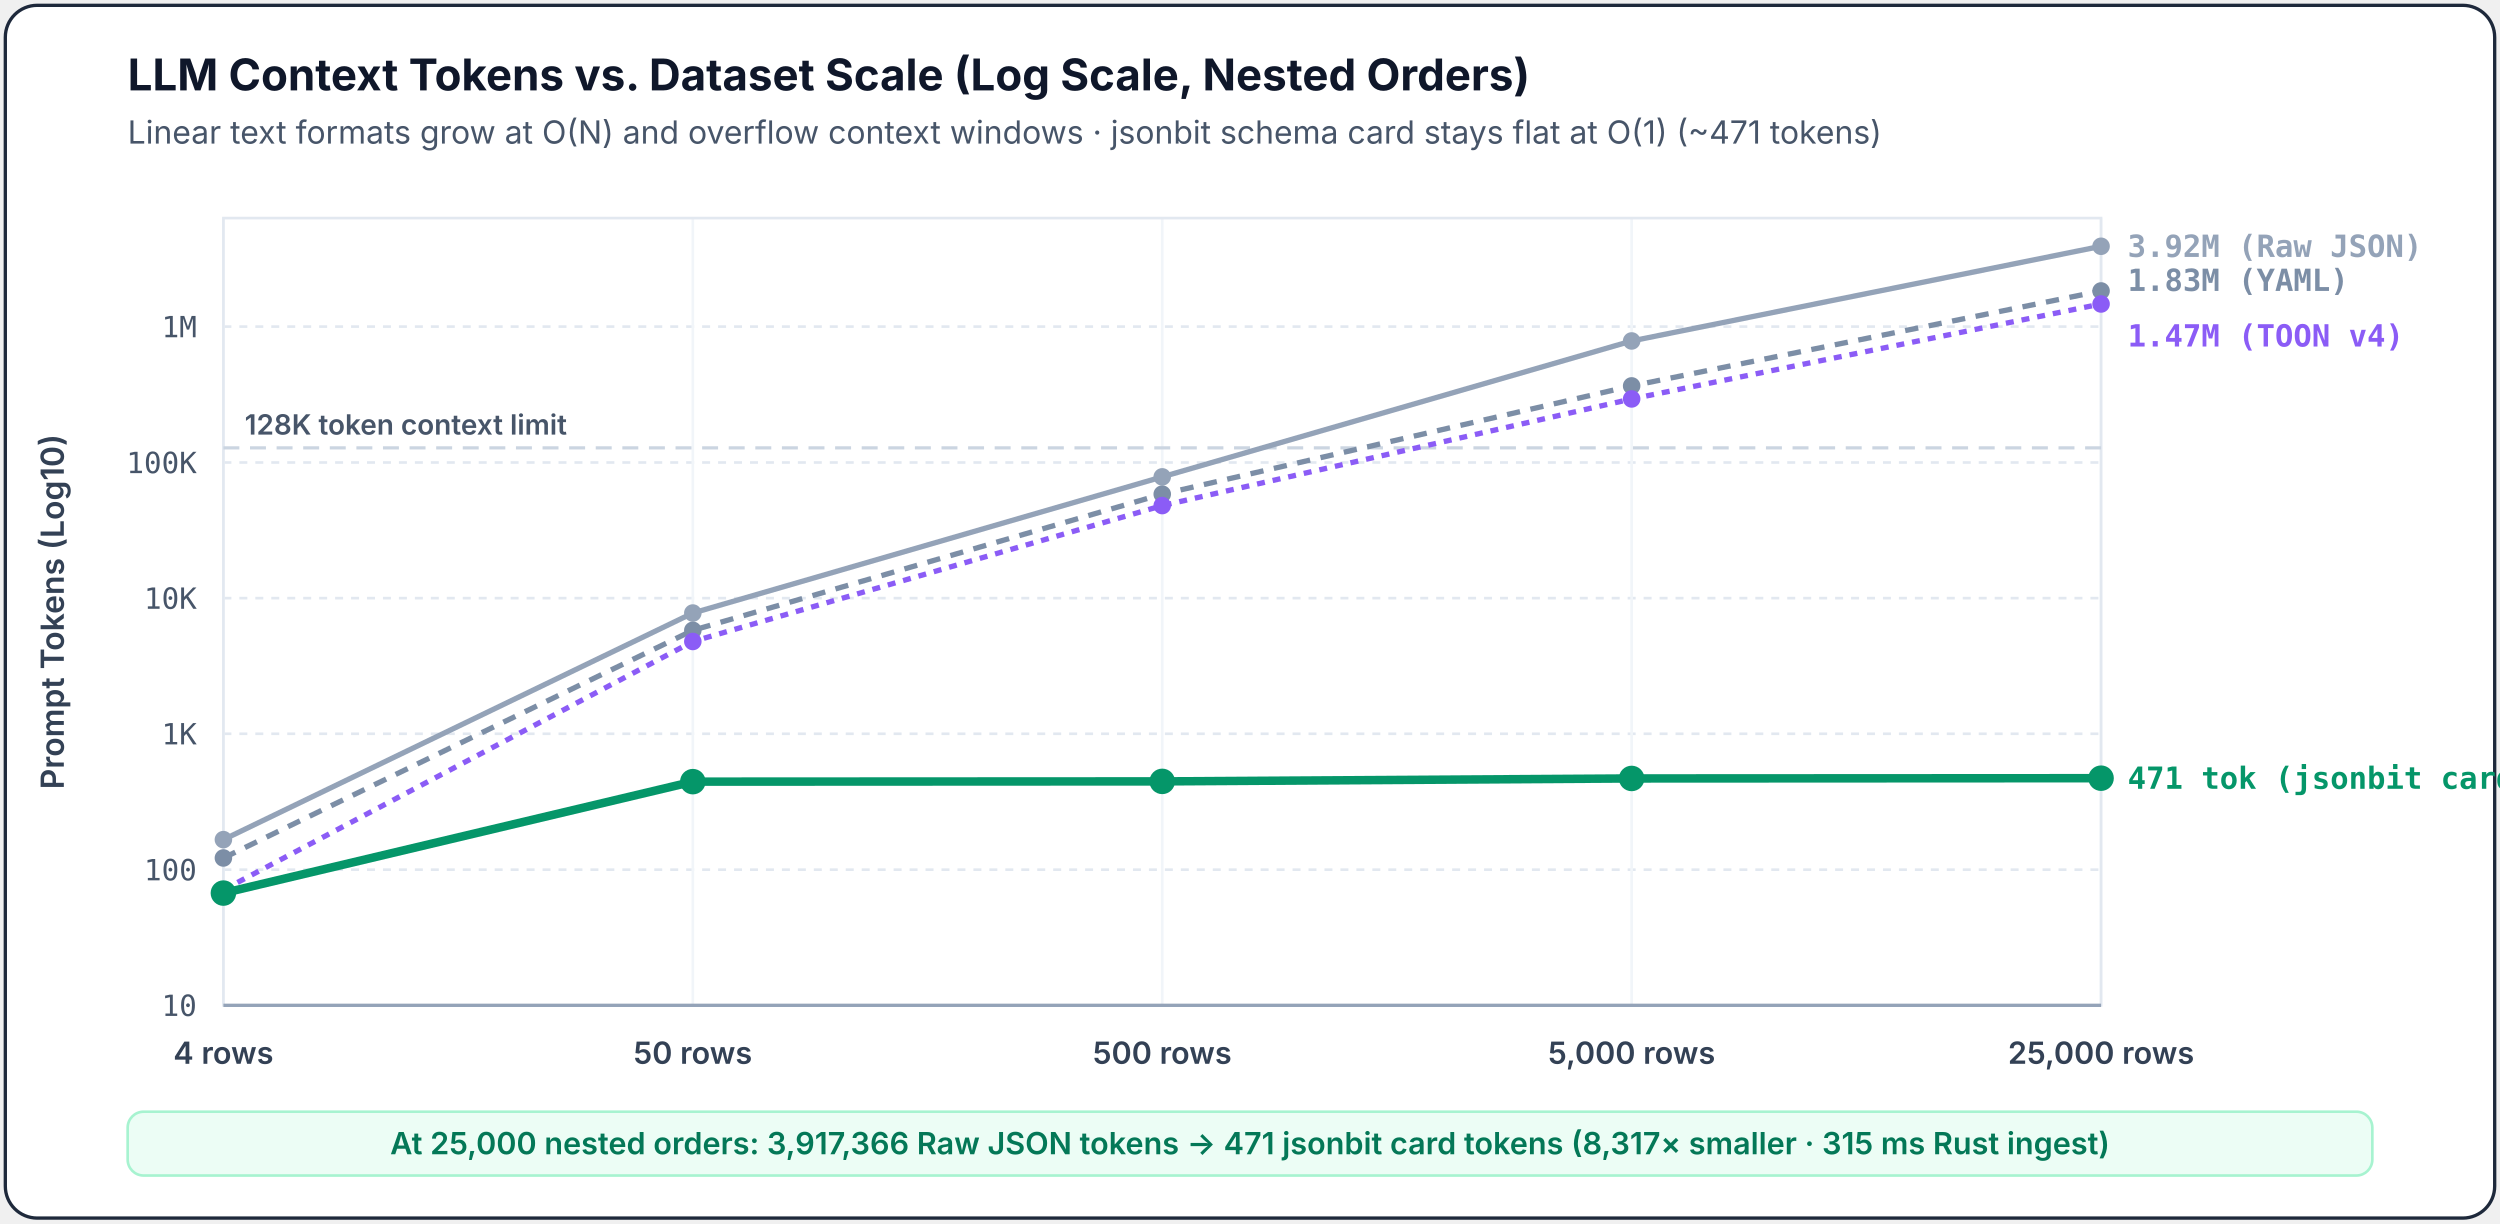
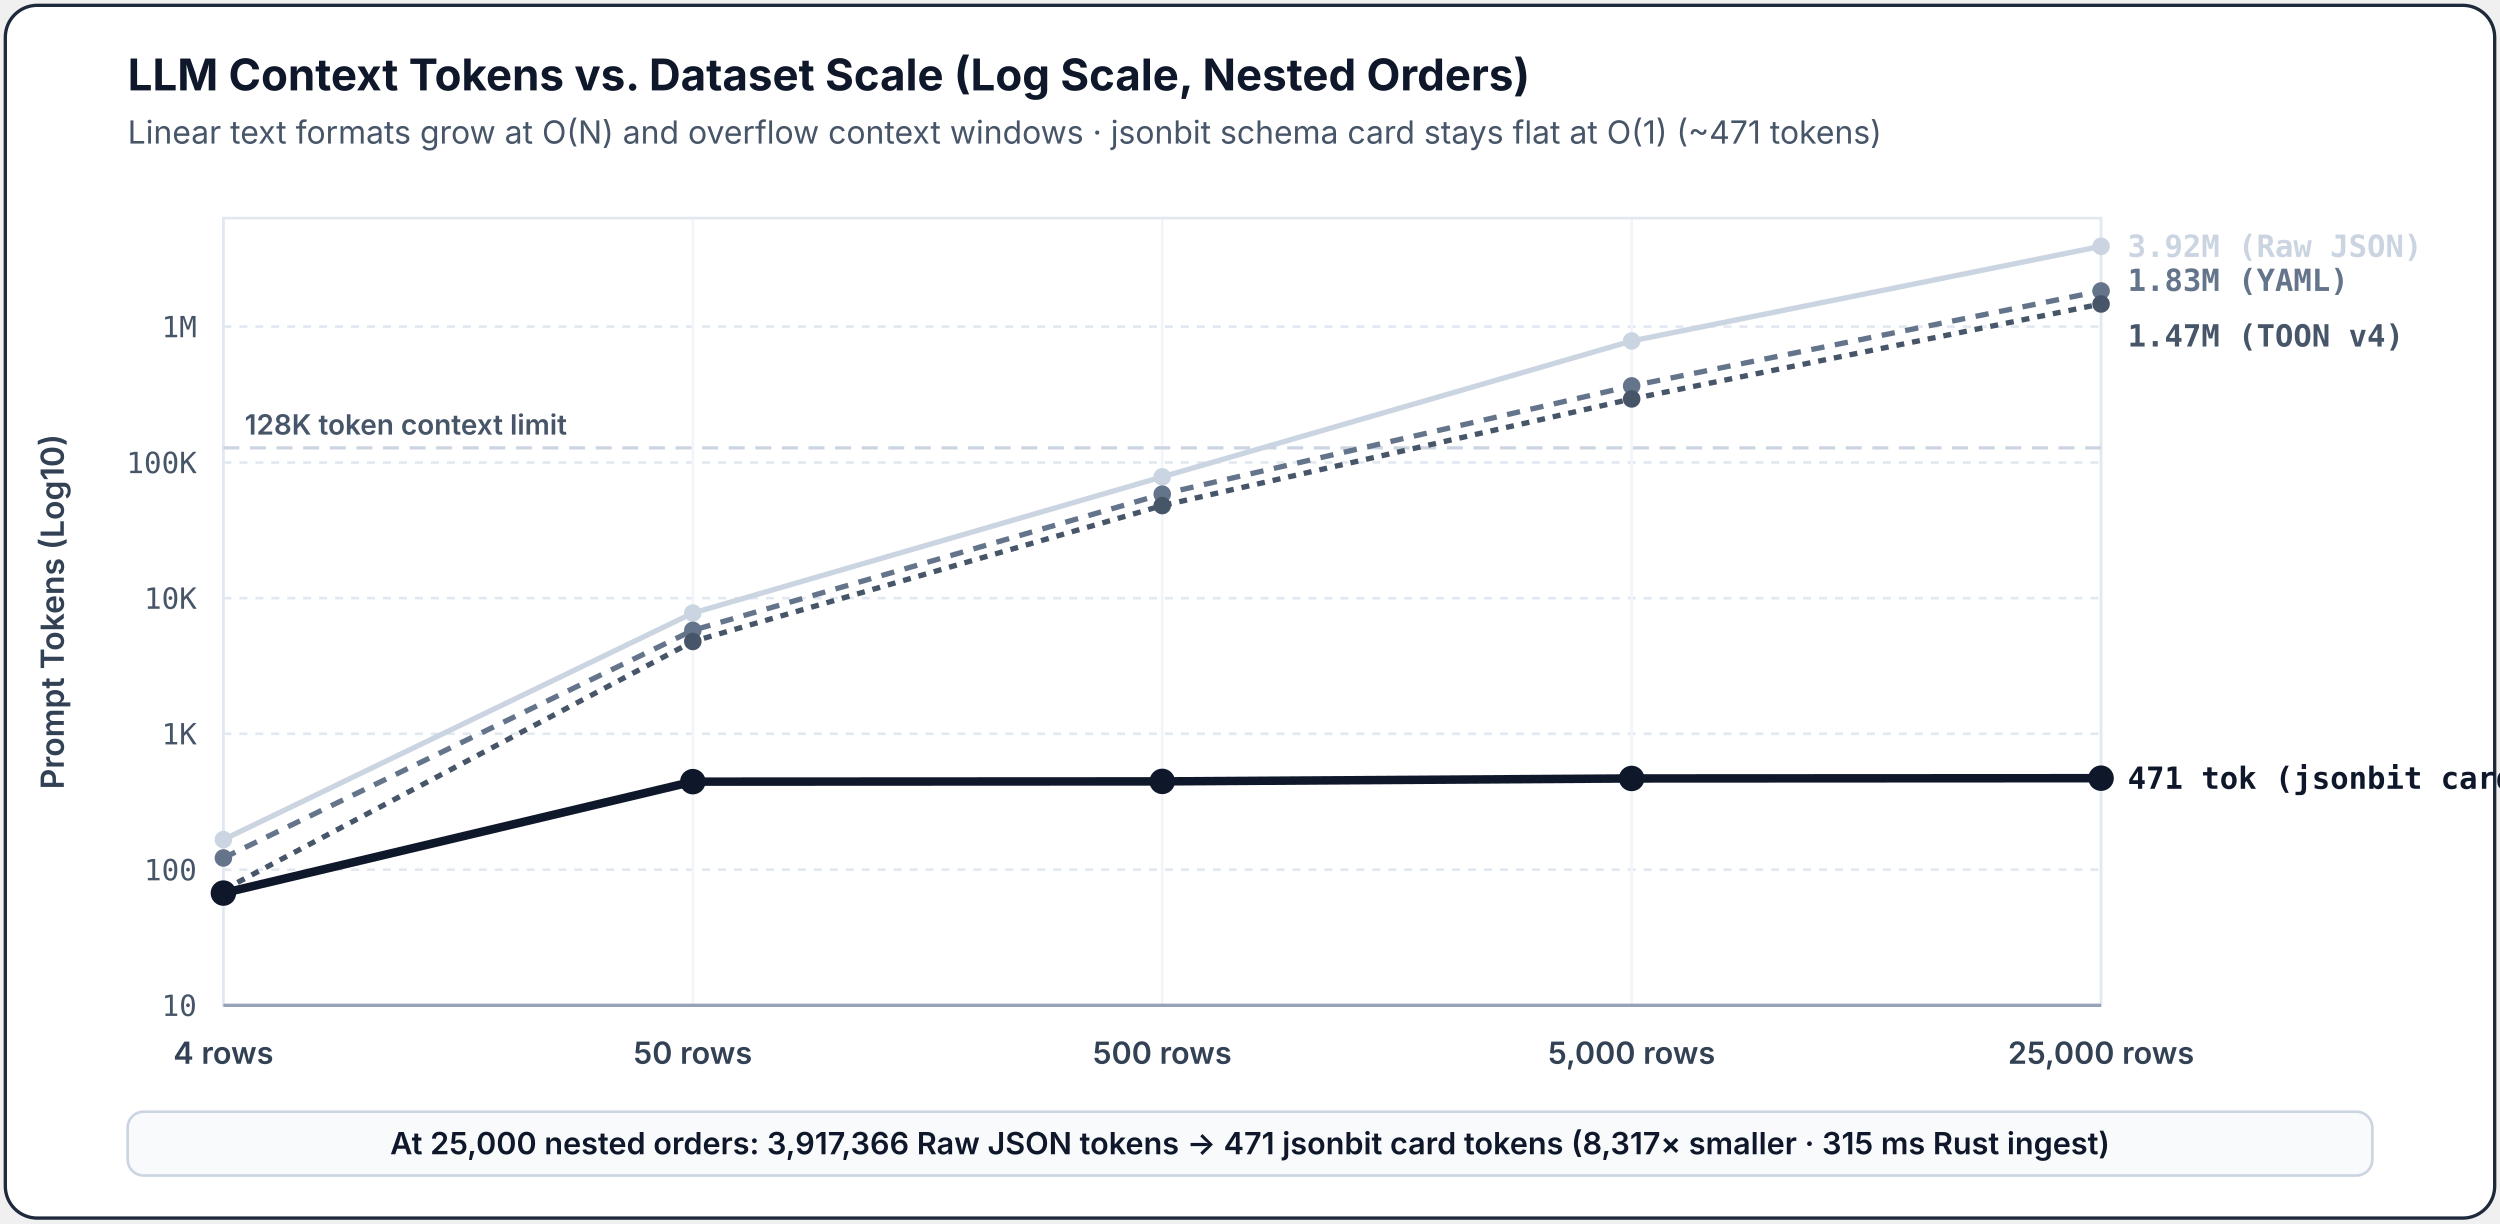
<svg xmlns="http://www.w3.org/2000/svg" viewBox="0 0 940 460" width="940" height="460">
  <rect x="2" y="2" width="936" height="456" rx="12" fill="#ffffff" stroke="#1e293b" stroke-width="1.25" />
  <text x="48" y="34" font-family="ui-sans-serif, -apple-system, BlinkMacSystemFont, 'Segoe UI', Inter, Roboto, sans-serif" font-size="16.5" font-weight="700" fill="#0f172a">LLM Context Tokens vs. Dataset Scale (Log Scale, Nested Orders)</text>
  <text x="48" y="54" font-family="ui-sans-serif, -apple-system, BlinkMacSystemFont, 'Segoe UI', Inter, Roboto, sans-serif" font-size="12" fill="#475569">Linear text formats grow at O(N) and overflow context windows · jsonbit schema card stays flat at O(1) (~471 tokens)</text>
  <line x1="84" y1="378.0" x2="790" y2="378.0" stroke="#e2e8f0" stroke-width="1" stroke-dasharray="3,3" />
  <text x="74" y="382.0" text-anchor="end" font-family="ui-monospace, SFMono-Regular, Menlo, Monaco, Consolas, monospace" font-size="11" fill="#475569">10</text>
  <line x1="84" y1="327.0" x2="790" y2="327.0" stroke="#e2e8f0" stroke-width="1" stroke-dasharray="3,3" />
  <text x="74" y="331.0" text-anchor="end" font-family="ui-monospace, SFMono-Regular, Menlo, Monaco, Consolas, monospace" font-size="11" fill="#475569">100</text>
  <line x1="84" y1="275.9" x2="790" y2="275.9" stroke="#e2e8f0" stroke-width="1" stroke-dasharray="3,3" />
  <text x="74" y="279.9" text-anchor="end" font-family="ui-monospace, SFMono-Regular, Menlo, Monaco, Consolas, monospace" font-size="11" fill="#475569">1K</text>
  <line x1="84" y1="224.9" x2="790" y2="224.9" stroke="#e2e8f0" stroke-width="1" stroke-dasharray="3,3" />
  <text x="74" y="228.9" text-anchor="end" font-family="ui-monospace, SFMono-Regular, Menlo, Monaco, Consolas, monospace" font-size="11" fill="#475569">10K</text>
  <line x1="84" y1="173.9" x2="790" y2="173.9" stroke="#e2e8f0" stroke-width="1" stroke-dasharray="3,3" />
  <text x="74" y="177.9" text-anchor="end" font-family="ui-monospace, SFMono-Regular, Menlo, Monaco, Consolas, monospace" font-size="11" fill="#475569">100K</text>
  <line x1="84" y1="122.8" x2="790" y2="122.8" stroke="#e2e8f0" stroke-width="1" stroke-dasharray="3,3" />
  <text x="74" y="126.8" text-anchor="end" font-family="ui-monospace, SFMono-Regular, Menlo, Monaco, Consolas, monospace" font-size="11" fill="#475569">1M</text>
  <line x1="84.0" y1="82" x2="84.0" y2="378" stroke="#f1f5f9" stroke-width="1" />
  <line x1="260.5" y1="82" x2="260.5" y2="378" stroke="#f1f5f9" stroke-width="1" />
  <line x1="437.0" y1="82" x2="437.0" y2="378" stroke="#f1f5f9" stroke-width="1" />
  <line x1="613.5" y1="82" x2="613.5" y2="378" stroke="#f1f5f9" stroke-width="1" />
  <line x1="790.0" y1="82" x2="790.0" y2="378" stroke="#f1f5f9" stroke-width="1" />
  <rect x="84" y="82" width="706" height="296" fill="none" stroke="#e2e8f0" stroke-width="1" />
  <line x1="84" y1="378" x2="790" y2="378" stroke="#94a3b8" stroke-width="1.25" />
  <line x1="84" y1="168.4" x2="790" y2="168.4" stroke="#cbd5e1" stroke-width="1.2" stroke-dasharray="6,4" />
  <text x="92" y="163.4" font-family="ui-sans-serif, -apple-system, BlinkMacSystemFont, 'Segoe UI', Inter, Roboto, sans-serif" font-size="10.5" font-weight="600" fill="#475569">128K token context limit</text>
-   <polyline fill="none" stroke="#94a3b8" stroke-width="2.0" points="84.0,315.7 260.5,230.5 437.0,179.3 613.5,128.2 790.0,92.6" />
-   <circle cx="84.0" cy="315.7" r="3.3" fill="#94a3b8" />
-   <circle cx="260.5" cy="230.5" r="3.3" fill="#94a3b8" />
-   <circle cx="437.0" cy="179.3" r="3.3" fill="#94a3b8" />
-   <circle cx="613.5" cy="128.2" r="3.3" fill="#94a3b8" />
-   <circle cx="790.0" cy="92.6" r="3.3" fill="#94a3b8" />
-   <text x="800" y="96.6" font-family="ui-monospace, SFMono-Regular, Menlo, Monaco, Consolas, monospace" font-size="11.5" font-weight="600" fill="#94a3b8">3.92M (Raw JSON)</text>
-   <polyline fill="none" stroke="#7c8ea6" stroke-width="2.0" stroke-dasharray="5,4" points="84.0,322.6 260.5,237.0 437.0,185.8 613.5,145.1 790.0,109.4" />
-   <circle cx="84.0" cy="322.6" r="3.3" fill="#7c8ea6" />
-   <circle cx="260.5" cy="237.0" r="3.3" fill="#7c8ea6" />
-   <circle cx="437.0" cy="185.8" r="3.3" fill="#7c8ea6" />
-   <circle cx="613.5" cy="145.1" r="3.3" fill="#7c8ea6" />
-   <circle cx="790.0" cy="109.4" r="3.3" fill="#7c8ea6" />
-   <text x="800" y="109.4" font-family="ui-monospace, SFMono-Regular, Menlo, Monaco, Consolas, monospace" font-size="11.5" font-weight="600" fill="#7c8ea6">1.83M (YAML)</text>
-   <polyline fill="none" stroke="#8b5cf6" stroke-width="2.0" stroke-dasharray="3,3" points="84.0,334.6 260.5,241.2 437.0,190.1 613.5,150.0 790.0,114.3" />
-   <circle cx="84.0" cy="334.6" r="3.3" fill="#8b5cf6" />
-   <circle cx="260.5" cy="241.2" r="3.3" fill="#8b5cf6" />
-   <circle cx="437.0" cy="190.1" r="3.3" fill="#8b5cf6" />
-   <circle cx="613.5" cy="150.0" r="3.3" fill="#8b5cf6" />
-   <circle cx="790.0" cy="114.3" r="3.3" fill="#8b5cf6" />
-   <text x="800" y="130.3" font-family="ui-monospace, SFMono-Regular, Menlo, Monaco, Consolas, monospace" font-size="11.5" font-weight="600" fill="#8b5cf6">1.47M (TOON v4)</text>
-   <polyline fill="none" stroke="#059669" stroke-width="3.2" points="84.0,335.8 260.5,293.9 437.0,293.8 613.5,292.7 790.0,292.6" />
-   <circle cx="84.0" cy="335.8" r="4.8" fill="#059669" />
-   <circle cx="260.5" cy="293.9" r="4.8" fill="#059669" />
-   <circle cx="437.0" cy="293.8" r="4.8" fill="#059669" />
-   <circle cx="613.5" cy="292.7" r="4.8" fill="#059669" />
-   <circle cx="790.0" cy="292.6" r="4.8" fill="#059669" />
-   <text x="800" y="296.6" font-family="ui-monospace, SFMono-Regular, Menlo, Monaco, Consolas, monospace" font-size="11.5" font-weight="700" fill="#059669">471 tok (jsonbit card)</text>
+   <polyline fill="none" stroke="#cbd5e1" stroke-width="2.0" points="84.0,315.7 260.5,230.5 437.0,179.3 613.5,128.2 790.0,92.6" />
+   <circle cx="84.0" cy="315.7" r="3.3" fill="#cbd5e1" />
+   <circle cx="260.5" cy="230.5" r="3.3" fill="#cbd5e1" />
+   <circle cx="437.0" cy="179.3" r="3.3" fill="#cbd5e1" />
+   <circle cx="613.5" cy="128.2" r="3.3" fill="#cbd5e1" />
+   <circle cx="790.0" cy="92.6" r="3.3" fill="#cbd5e1" />
+   <text x="800" y="96.6" font-family="ui-monospace, SFMono-Regular, Menlo, Monaco, Consolas, monospace" font-size="11.5" font-weight="600" fill="#cbd5e1">3.92M (Raw JSON)</text>
+   <polyline fill="none" stroke="#64748b" stroke-width="2.0" stroke-dasharray="5,4" points="84.0,322.6 260.5,237.0 437.0,185.8 613.5,145.1 790.0,109.4" />
+   <circle cx="84.0" cy="322.6" r="3.3" fill="#64748b" />
+   <circle cx="260.5" cy="237.0" r="3.3" fill="#64748b" />
+   <circle cx="437.0" cy="185.8" r="3.3" fill="#64748b" />
+   <circle cx="613.5" cy="145.1" r="3.3" fill="#64748b" />
+   <circle cx="790.0" cy="109.4" r="3.3" fill="#64748b" />
+   <text x="800" y="109.4" font-family="ui-monospace, SFMono-Regular, Menlo, Monaco, Consolas, monospace" font-size="11.5" font-weight="600" fill="#64748b">1.83M (YAML)</text>
+   <polyline fill="none" stroke="#475569" stroke-width="2.0" stroke-dasharray="3,3" points="84.0,334.6 260.5,241.2 437.0,190.1 613.5,150.0 790.0,114.3" />
+   <circle cx="84.0" cy="334.6" r="3.3" fill="#475569" />
+   <circle cx="260.5" cy="241.2" r="3.3" fill="#475569" />
+   <circle cx="437.0" cy="190.1" r="3.3" fill="#475569" />
+   <circle cx="613.5" cy="150.0" r="3.3" fill="#475569" />
+   <circle cx="790.0" cy="114.3" r="3.3" fill="#475569" />
+   <text x="800" y="130.3" font-family="ui-monospace, SFMono-Regular, Menlo, Monaco, Consolas, monospace" font-size="11.5" font-weight="600" fill="#475569">1.47M (TOON v4)</text>
+   <polyline fill="none" stroke="#0f172a" stroke-width="3.2" points="84.0,335.8 260.5,293.9 437.0,293.8 613.5,292.7 790.0,292.6" />
+   <circle cx="84.0" cy="335.8" r="4.8" fill="#0f172a" />
+   <circle cx="260.5" cy="293.9" r="4.8" fill="#0f172a" />
+   <circle cx="437.0" cy="293.8" r="4.8" fill="#0f172a" />
+   <circle cx="613.5" cy="292.7" r="4.8" fill="#0f172a" />
+   <circle cx="790.0" cy="292.6" r="4.8" fill="#0f172a" />
+   <text x="800" y="296.6" font-family="ui-monospace, SFMono-Regular, Menlo, Monaco, Consolas, monospace" font-size="11.5" font-weight="700" fill="#0f172a">471 tok (jsonbit card)</text>
  <text x="84.0" y="400" text-anchor="middle" font-family="ui-sans-serif, -apple-system, BlinkMacSystemFont, 'Segoe UI', Inter, Roboto, sans-serif" font-size="11.5" font-weight="600" fill="#334155">4 rows</text>
  <text x="260.5" y="400" text-anchor="middle" font-family="ui-sans-serif, -apple-system, BlinkMacSystemFont, 'Segoe UI', Inter, Roboto, sans-serif" font-size="11.5" font-weight="600" fill="#334155">50 rows</text>
  <text x="437.0" y="400" text-anchor="middle" font-family="ui-sans-serif, -apple-system, BlinkMacSystemFont, 'Segoe UI', Inter, Roboto, sans-serif" font-size="11.5" font-weight="600" fill="#334155">500 rows</text>
  <text x="613.5" y="400" text-anchor="middle" font-family="ui-sans-serif, -apple-system, BlinkMacSystemFont, 'Segoe UI', Inter, Roboto, sans-serif" font-size="11.5" font-weight="600" fill="#334155">5,000 rows</text>
  <text x="790.0" y="400" text-anchor="middle" font-family="ui-sans-serif, -apple-system, BlinkMacSystemFont, 'Segoe UI', Inter, Roboto, sans-serif" font-size="11.5" font-weight="600" fill="#334155">25,000 rows</text>
  <text x="24" y="230.0" transform="rotate(-90 24 230.0)" text-anchor="middle" font-family="ui-sans-serif, -apple-system, BlinkMacSystemFont, 'Segoe UI', Inter, Roboto, sans-serif" font-size="12" font-weight="600" fill="#334155">Prompt Tokens (Log10)</text>
-   <rect x="48" y="418" width="844" height="24" rx="6" fill="#ecfdf5" stroke="#a7f3d0" stroke-width="1" />
-   <text x="470.0" y="434" text-anchor="middle" font-family="ui-sans-serif, -apple-system, BlinkMacSystemFont, 'Segoe UI', Inter, Roboto, sans-serif" font-size="11.5" font-weight="600" fill="#047857">At 25,000 nested orders: 3,917,366 Raw JSON tokens → 471 jsonbit card tokens (8,317× smaller · 315 ms Rust ingest)</text>
+   <rect x="48" y="418" width="844" height="24" rx="6" fill="#f8fafc" stroke="#cbd5e1" stroke-width="1" />
+   <text x="470.0" y="434" text-anchor="middle" font-family="ui-sans-serif, -apple-system, BlinkMacSystemFont, 'Segoe UI', Inter, Roboto, sans-serif" font-size="11.5" font-weight="600" fill="#0f172a">At 25,000 nested orders: 3,917,366 Raw JSON tokens → 471 jsonbit card tokens (8,317× smaller · 315 ms Rust ingest)</text>
</svg>
